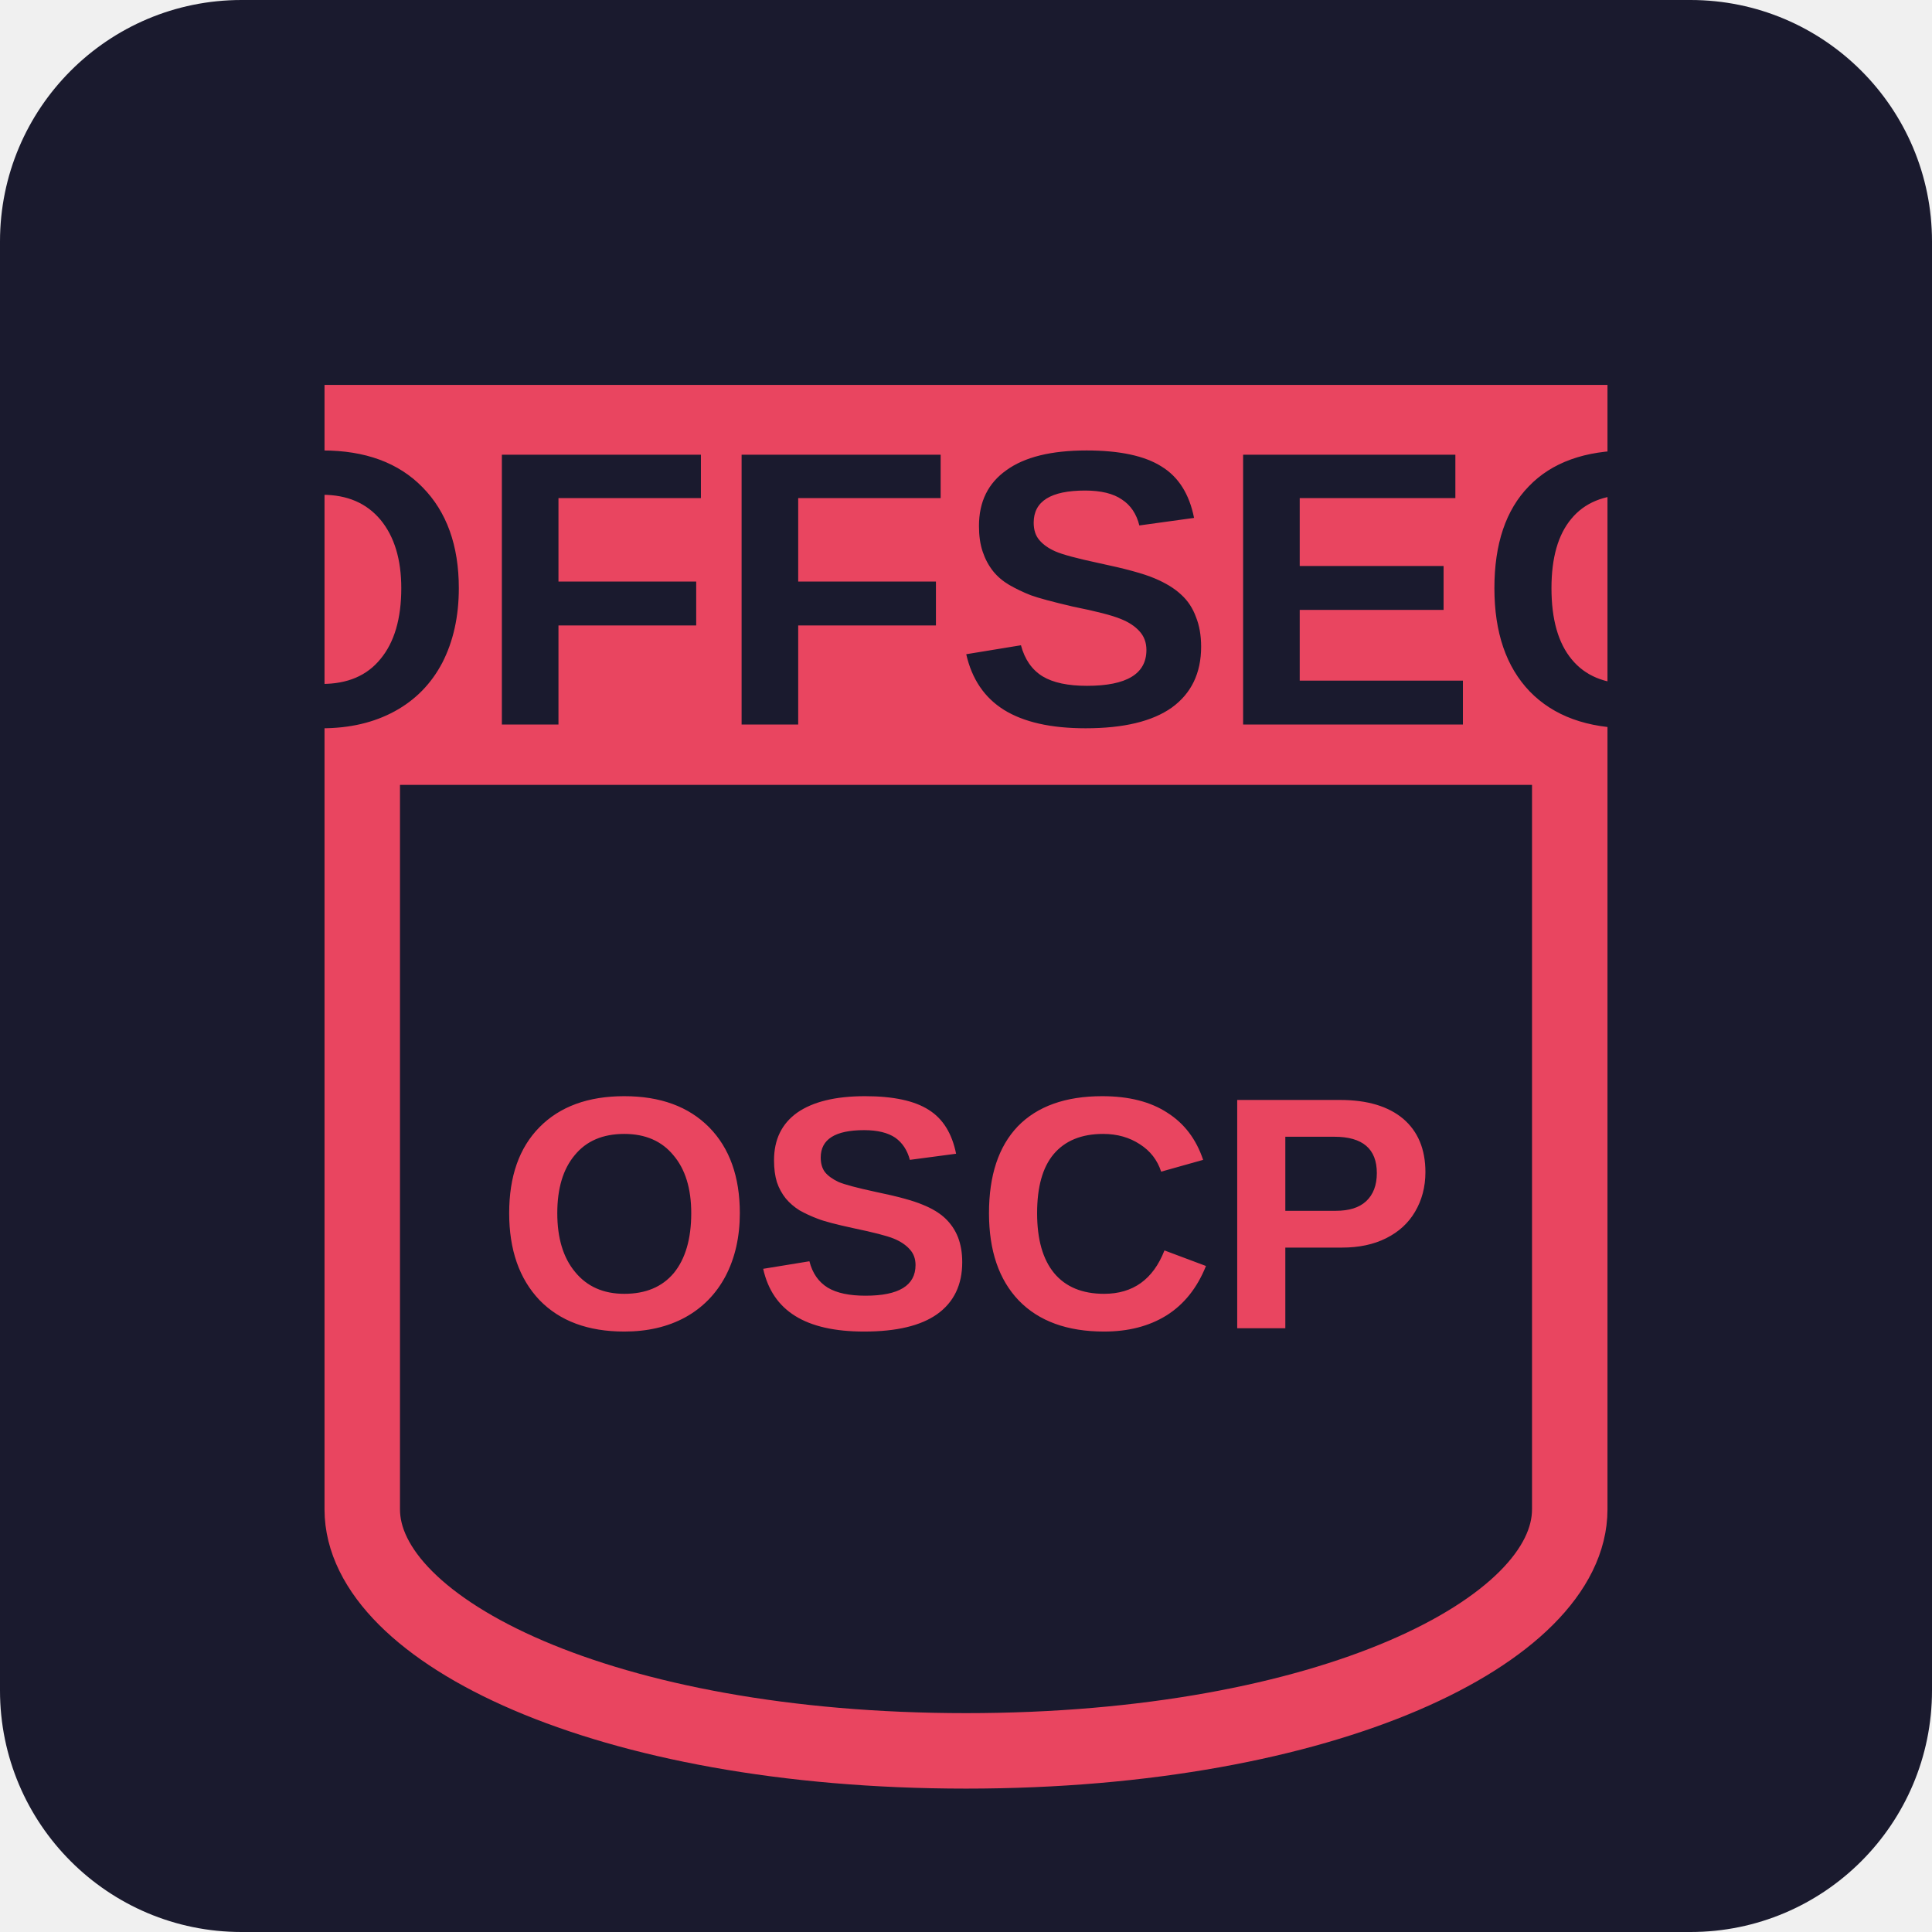
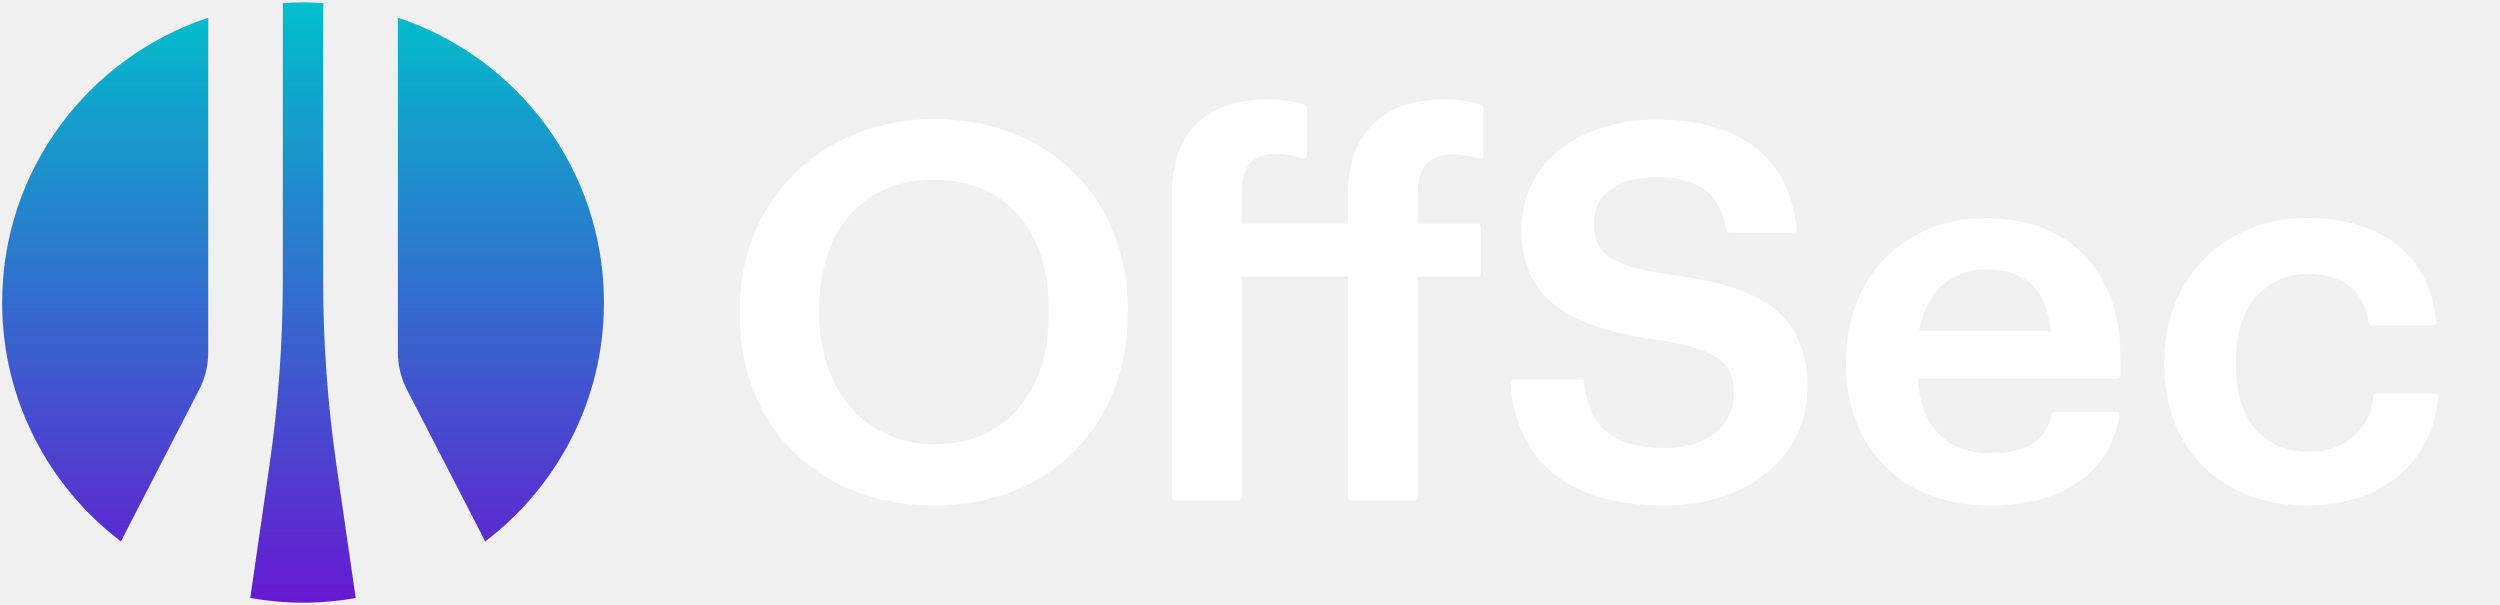
- <svg xmlns="http://www.w3.org/2000/svg" viewBox="0 0 64 64">
-   <rect width="64" height="64" rx="8" fill="#1a1a2e" />
-   <path d="M12 14h40v36c0 4-8 8-20 8S12 54 12 50V14Z" fill="none" stroke="#e94560" stroke-width="2.5" />
-   <path d="M12 14h40v12H12Z" fill="#e94560" />
-   <text x="32" y="24" text-anchor="middle" fill="#1a1a2e" font-family="Arial,sans-serif" font-weight="bold" font-size="13">OFFSEC</text>
-   <text x="32" y="44" text-anchor="middle" fill="#e94560" font-family="Arial,sans-serif" font-weight="bold" font-size="11">OSCP</text>
+ <svg xmlns="http://www.w3.org/2000/svg" width="529" height="128" viewBox="0 0 529 128" fill="none">
+   <path d="M197.688 25.206C173.836 25.206 156.515 42.239 156.515 65.705V66.586C156.515 90.368 173.446 106.982 197.688 106.982C221.929 106.982 238.633 90.237 238.633 66.258V65.377C238.633 41.727 221.794 25.206 197.688 25.206ZM173.333 65.592C173.333 48.59 182.666 38.031 197.688 38.031C212.709 38.031 221.938 48.805 221.938 65.48V66.361C221.938 83.168 212.513 94.025 197.914 94.025C183.314 94.025 173.333 82.697 173.333 66.462V65.581V65.592Z" fill="white" />
+   <path d="M313.462 22.164C310.792 21.334 308.698 21.037 305.432 21.037C292.577 21.037 285.205 28.33 285.205 41.041V47.34H262.751V40.386C262.751 33.913 266.612 32.55 269.856 32.55C272.371 32.55 274.395 33.155 275.698 33.616C275.883 33.687 276.098 33.657 276.263 33.544C276.427 33.431 276.53 33.247 276.53 33.042V22.738C276.53 22.472 276.355 22.236 276.099 22.154C273.429 21.334 271.356 21.037 268.173 21.037C255.134 21.037 247.956 28.145 247.956 41.041V105.262C247.956 105.6 248.234 105.867 248.583 105.867H262.136C262.475 105.867 262.763 105.59 262.763 105.262V58.536H285.217V105.274C285.217 105.612 285.494 105.878 285.843 105.878H299.396C299.735 105.878 300.023 105.602 300.023 105.274V58.536H312.734C313.073 58.536 313.36 58.26 313.36 57.932V47.956C313.36 47.618 313.083 47.352 312.734 47.352H300.023V40.51C300.023 34.037 303.884 32.674 307.128 32.674C309.797 32.674 311.841 33.197 313.083 33.627C313.278 33.699 313.483 33.668 313.648 33.555C313.812 33.443 313.915 33.258 313.915 33.053V22.739C313.915 22.473 313.74 22.237 313.483 22.155L313.463 22.166L313.462 22.164Z" fill="white" />
+   <path d="M353.359 58.084C339.631 56.138 337.312 53.147 337.312 47.176C337.312 41.206 342.23 37.487 350.464 37.487C359.478 37.487 363.914 40.847 365.311 48.713C365.362 49.01 365.619 49.215 365.927 49.215H379.593C379.768 49.215 379.942 49.144 380.055 49.01C380.168 48.887 380.23 48.713 380.209 48.539C378.619 33.339 368.341 25.309 350.465 25.309C333.678 25.309 321.953 34.793 321.953 48.385C321.953 61.978 330.012 69.167 350.701 71.892C364.542 74.106 366.872 77.219 366.872 83.344C366.872 90.185 361.041 94.795 352.376 94.795C338.833 94.795 336.101 88.096 335.178 80.865C335.137 80.558 334.87 80.332 334.561 80.332H320.218C320.043 80.332 319.879 80.404 319.766 80.527C319.653 80.65 319.591 80.814 319.601 80.988C320.494 92.849 326.912 106.984 352.374 106.984C369.807 106.984 382.456 96.537 382.456 82.156C382.456 65.37 371.326 60.504 353.359 58.096V58.084Z" fill="white" />
+   <path d="M440.097 53.086C435.139 48.538 428.322 46.142 420.374 46.142C402.858 46.142 390.63 58.556 390.63 76.347V77.228C390.63 95.029 402.808 106.993 420.939 106.993C436.494 106.993 446.514 100.018 448.444 87.849C448.475 87.675 448.424 87.491 448.3 87.357C448.177 87.224 448.013 87.142 447.828 87.142H434.717C434.419 87.142 434.162 87.357 434.102 87.644C433.116 93.125 428.793 95.91 421.268 95.91C411.914 95.91 406.421 90.308 405.785 80.136H448.035C448.374 80.136 448.661 79.86 448.661 79.532V75.701C448.661 65.92 445.776 58.32 440.087 53.106L440.097 53.086ZM406.092 70.037C407.581 61.75 412.776 57.007 420.374 57.007C428.578 57.007 433.136 61.391 433.927 70.037H406.092Z" fill="white" />
+   <path d="M515.706 83.486C515.582 83.362 515.418 83.291 515.254 83.291H502.82C502.502 83.291 502.235 83.526 502.204 83.844C501.516 90.963 496.218 95.572 488.713 95.572C478.784 95.572 473.096 88.843 473.096 77.115V76.234C473.096 65.151 479.092 57.992 488.384 57.992C495.89 57.992 500.211 61.464 501.208 68.316C501.249 68.613 501.516 68.838 501.824 68.838H514.935C515.11 68.838 515.274 68.766 515.397 68.633C515.51 68.51 515.572 68.335 515.552 68.161C514.155 54.16 504.176 46.13 488.159 46.13C470.663 46.13 457.963 58.882 457.963 76.438V77.319C457.963 95.06 470.099 106.971 488.159 106.971C503.93 106.971 514.813 97.926 515.891 83.935C515.901 83.771 515.839 83.597 515.726 83.474L515.706 83.484V83.486Z" fill="white" />
+   <path fill-rule="evenodd" clip-rule="evenodd" d="M68.375 59.303C68.375 72.429 69.327 85.557 71.213 98.565L75.263 126.542C71.631 127.176 67.919 127.532 64.108 127.532C60.298 127.532 56.586 127.176 52.954 126.542L57.003 98.565C58.889 85.558 59.842 72.45 59.842 59.303V0.657C61.252 0.558 62.66 0.498 64.109 0.498C65.559 0.498 66.968 0.557 68.377 0.657V59.304L68.375 59.303ZM25.582 114.563L42.156 82.429C43.406 79.993 44.061 77.301 44.061 74.588V3.745C18.735 12.14 0.455 35.939 0.455 64.014C0.455 84.646 10.319 102.961 25.582 114.563ZM84.194 74.588C84.194 77.32 84.849 80.014 86.099 82.429L102.672 114.563C117.935 102.961 127.799 84.646 127.799 64.014C127.799 35.939 109.519 12.12 84.192 3.745V74.588H84.194Z" fill="url(#paint0_linear_4_9115)" />
+   <defs>
+     <linearGradient id="paint0_linear_4_9115" x1="64.127" y1="0.498" x2="64.127" y2="127.532" gradientUnits="userSpaceOnUse">
+       <stop stop-color="#00BFCB" />
+       <stop offset="1" stop-color="#6619D0" />
+     </linearGradient>
+   </defs>
</svg>
